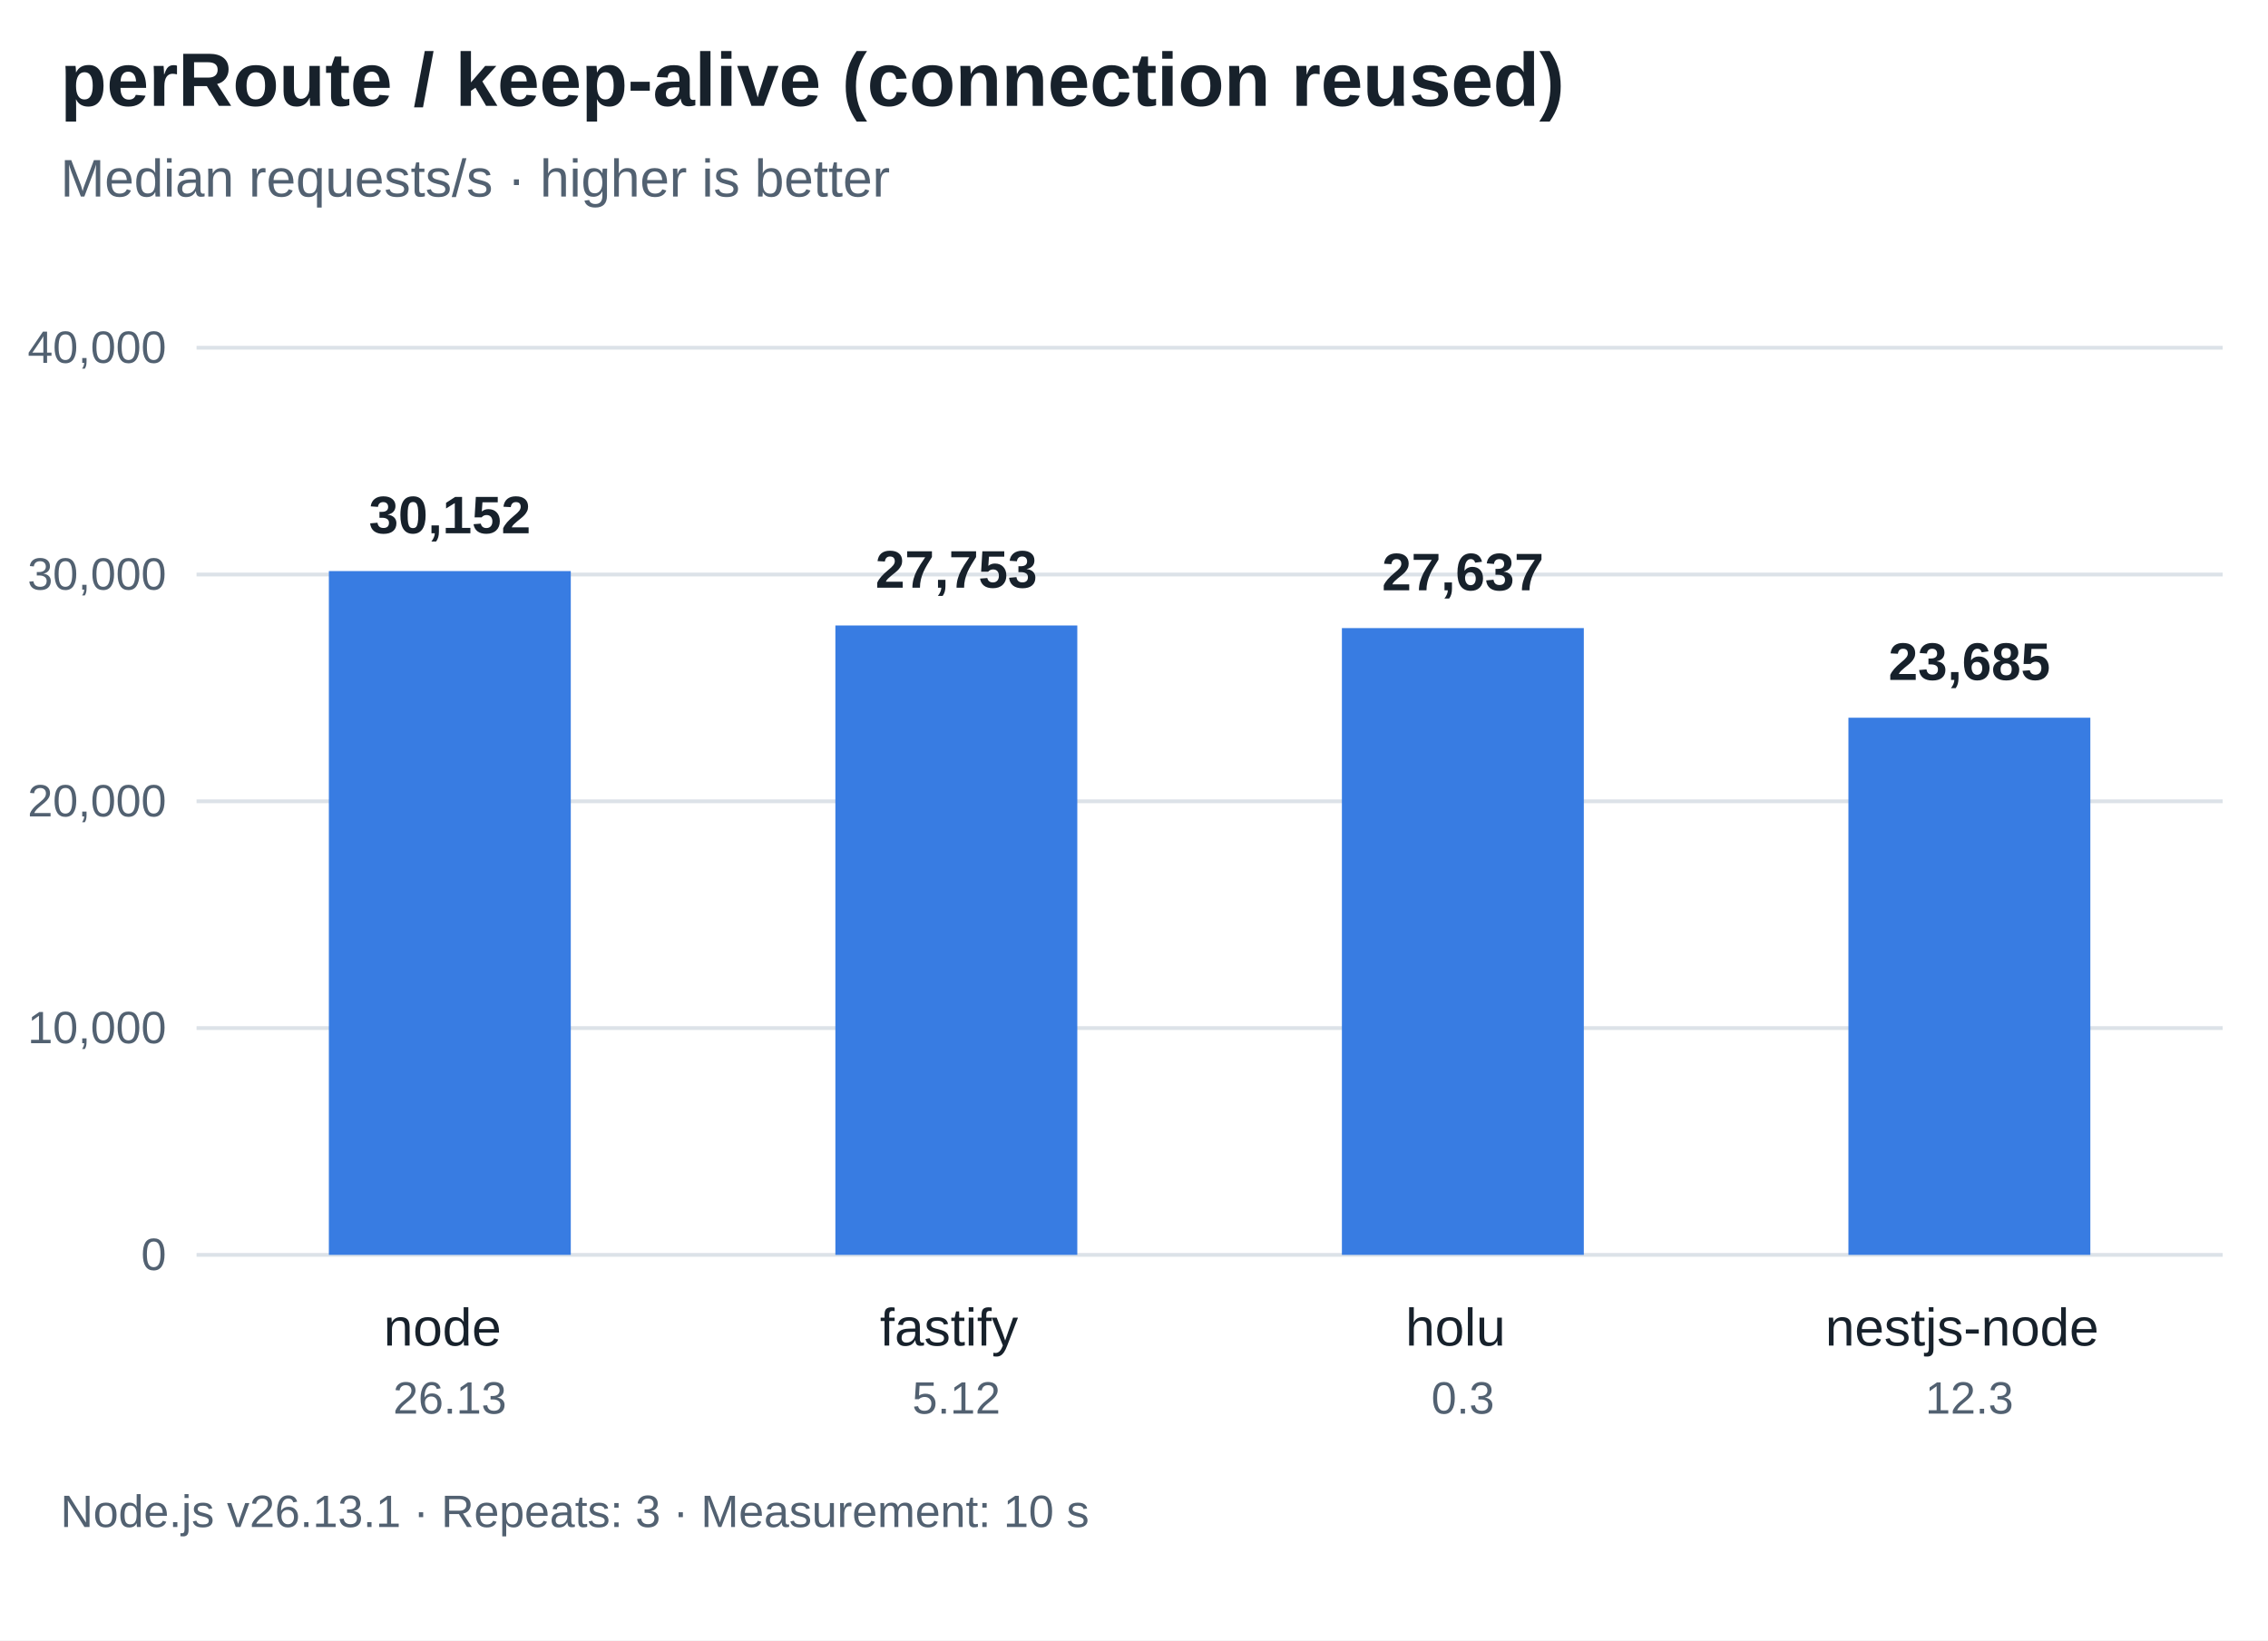
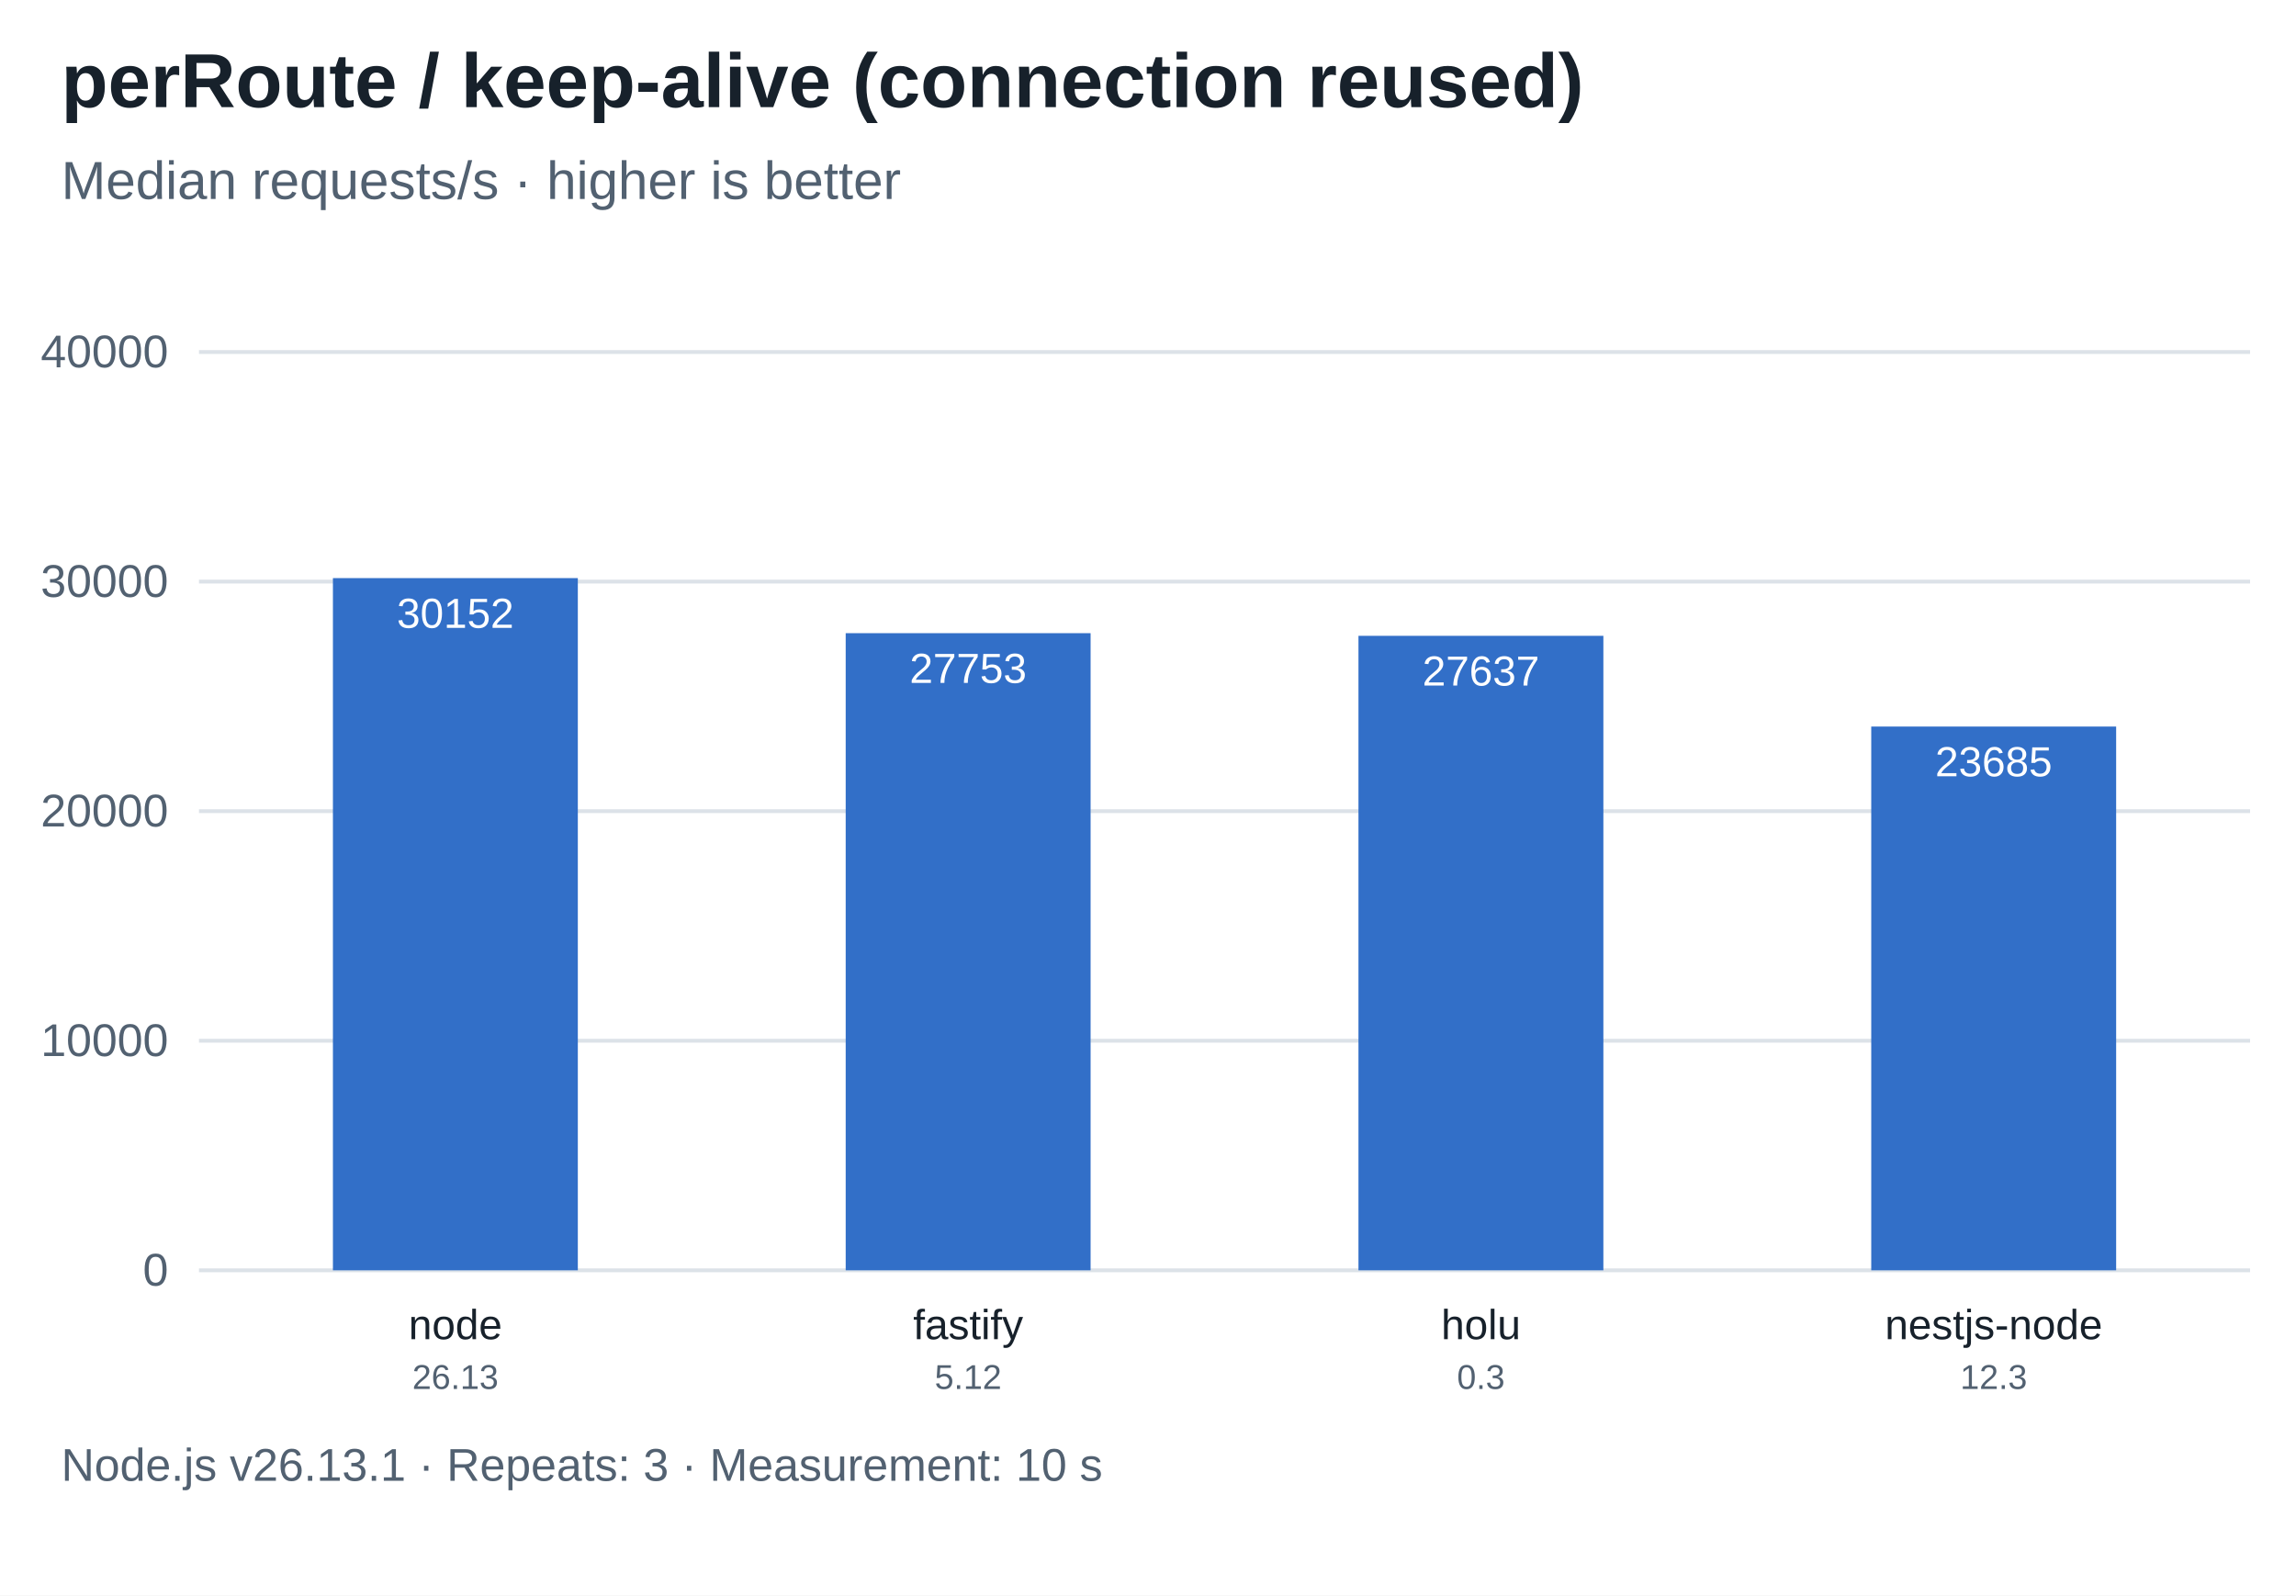
- <svg xmlns="http://www.w3.org/2000/svg" width="600" height="434" viewBox="0 0 600 434" role="img" aria-label="Benchmark medians" font-family="Arial, sans-serif" fill="#17212b">
+ <svg xmlns="http://www.w3.org/2000/svg" width="600" height="417" viewBox="0 0 600 417" role="img" aria-label="Benchmark medians" font-family="Arial, sans-serif" fill="#17212b">
  <rect width="100%" height="100%" fill="white" />
  <g transform="translate(0 0)">
    <g aria-label="perRoute / keep-alive (connection reused)">
      <text x="16" y="28" font-size="20" font-weight="600">perRoute / keep-alive (connection reused)</text>
      <text x="16" y="52" font-size="14" fill="#526171">Median requests/s · higher is better</text>
      <line x1="52" x2="588" y1="332" y2="332" stroke="#dce2e8" />
      <text x="44" y="336" text-anchor="end" font-size="12" fill="#526171">0</text>
      <line x1="52" x2="588" y1="272" y2="272" stroke="#dce2e8" />
-       <text x="44" y="276" text-anchor="end" font-size="12" fill="#526171">10,000</text>
+       <text x="44" y="276" text-anchor="end" font-size="12" fill="#526171">10000</text>
      <line x1="52" x2="588" y1="212" y2="212" stroke="#dce2e8" />
-       <text x="44" y="216" text-anchor="end" font-size="12" fill="#526171">20,000</text>
+       <text x="44" y="216" text-anchor="end" font-size="12" fill="#526171">20000</text>
      <line x1="52" x2="588" y1="152" y2="152" stroke="#dce2e8" />
-       <text x="44" y="156" text-anchor="end" font-size="12" fill="#526171">30,000</text>
+       <text x="44" y="156" text-anchor="end" font-size="12" fill="#526171">30000</text>
      <line x1="52" x2="588" y1="92" y2="92" stroke="#dce2e8" />
-       <text x="44" y="96" text-anchor="end" font-size="12" fill="#526171">40,000</text>
-       <rect class="bar" data-framework="node" data-value="30151.589357" x="87" y="151.09" width="64" height="180.91" fill="#387ce2" />
-       <text class="value" x="119" y="141.09" text-anchor="middle" font-size="14" font-weight="600">30,152</text>
-       <text class="framework" transform="translate(119 356)" text-anchor="middle" font-size="14">
-         <tspan x="0">node</tspan>
-         <tspan x="0" dy="18" font-size="12" fill="#526171">26.13</tspan>
+       <text x="44" y="96" text-anchor="end" font-size="12" fill="#526171">40000</text>
+       <rect class="bar" data-framework="node" data-value="30151.589357" x="87" y="151.09" width="64" height="180.91" fill="#326fc8" />
+       <text class="value" x="119" y="164.09" text-anchor="middle" font-size="11" fill="white">30152</text>
+       <text class="framework" text-anchor="middle" font-size="11">
+         <tspan x="119" y="350">node</tspan>
      </text>
-       <rect class="bar" data-framework="fastify" data-value="27752.757914" x="221" y="165.483" width="64" height="166.517" fill="#387ce2" />
-       <text class="value" x="253" y="155.483" text-anchor="middle" font-size="14" font-weight="600">27,753</text>
-       <text class="framework" transform="translate(253 356)" text-anchor="middle" font-size="14">
-         <tspan x="0">fastify</tspan>
-         <tspan x="0" dy="18" font-size="12" fill="#526171">5.12</tspan>
+       <text x="119" y="363" text-anchor="middle" font-size="9" fill="#526171">26.13</text>
+       <rect class="bar" data-framework="fastify" data-value="27752.757914" x="221" y="165.483" width="64" height="166.517" fill="#326fc8" />
+       <text class="value" x="253" y="178.483" text-anchor="middle" font-size="11" fill="white">27753</text>
+       <text class="framework" text-anchor="middle" font-size="11">
+         <tspan x="253" y="350">fastify</tspan>
      </text>
-       <rect class="bar" data-framework="holu" data-value="27637.274687" x="355" y="166.176" width="64" height="165.824" fill="#387ce2" />
-       <text class="value" x="387" y="156.176" text-anchor="middle" font-size="14" font-weight="600">27,637</text>
-       <text class="framework" transform="translate(387 356)" text-anchor="middle" font-size="14">
-         <tspan x="0">holu</tspan>
-         <tspan x="0" dy="18" font-size="12" fill="#526171">0.3</tspan>
+       <text x="253" y="363" text-anchor="middle" font-size="9" fill="#526171">5.12</text>
+       <rect class="bar" data-framework="holu" data-value="27637.274687" x="355" y="166.176" width="64" height="165.824" fill="#326fc8" />
+       <text class="value" x="387" y="179.176" text-anchor="middle" font-size="11" fill="white">27637</text>
+       <text class="framework" text-anchor="middle" font-size="11">
+         <tspan x="387" y="350">holu</tspan>
      </text>
-       <rect class="bar" data-framework="nestjs-node" data-value="23685.352154" x="489" y="189.888" width="64" height="142.112" fill="#387ce2" />
-       <text class="value" x="521" y="179.888" text-anchor="middle" font-size="14" font-weight="600">23,685</text>
-       <text class="framework" transform="translate(521 356)" text-anchor="middle" font-size="14">
-         <tspan x="0">nestjs-node</tspan>
-         <tspan x="0" dy="18" font-size="12" fill="#526171">12.3</tspan>
+       <text x="387" y="363" text-anchor="middle" font-size="9" fill="#526171">0.3</text>
+       <rect class="bar" data-framework="nestjs-node" data-value="23685.352154" x="489" y="189.888" width="64" height="142.112" fill="#326fc8" />
+       <text class="value" x="521" y="202.888" text-anchor="middle" font-size="11" fill="white">23685</text>
+       <text class="framework" text-anchor="middle" font-size="11">
+         <tspan x="521" y="350">nestjs-node</tspan>
      </text>
-       <text x="16" y="404" font-size="12" fill="#526171">Node.js v26.13.1 · Repeats: 3 · Measurement: 10 s</text>
+       <text x="521" y="363" text-anchor="middle" font-size="9" fill="#526171">12.3</text>
+       <text x="16" y="387" font-size="12" fill="#526171">Node.js v26.13.1 · Repeats: 3 · Measurement: 10 s</text>
    </g>
  </g>
</svg>
